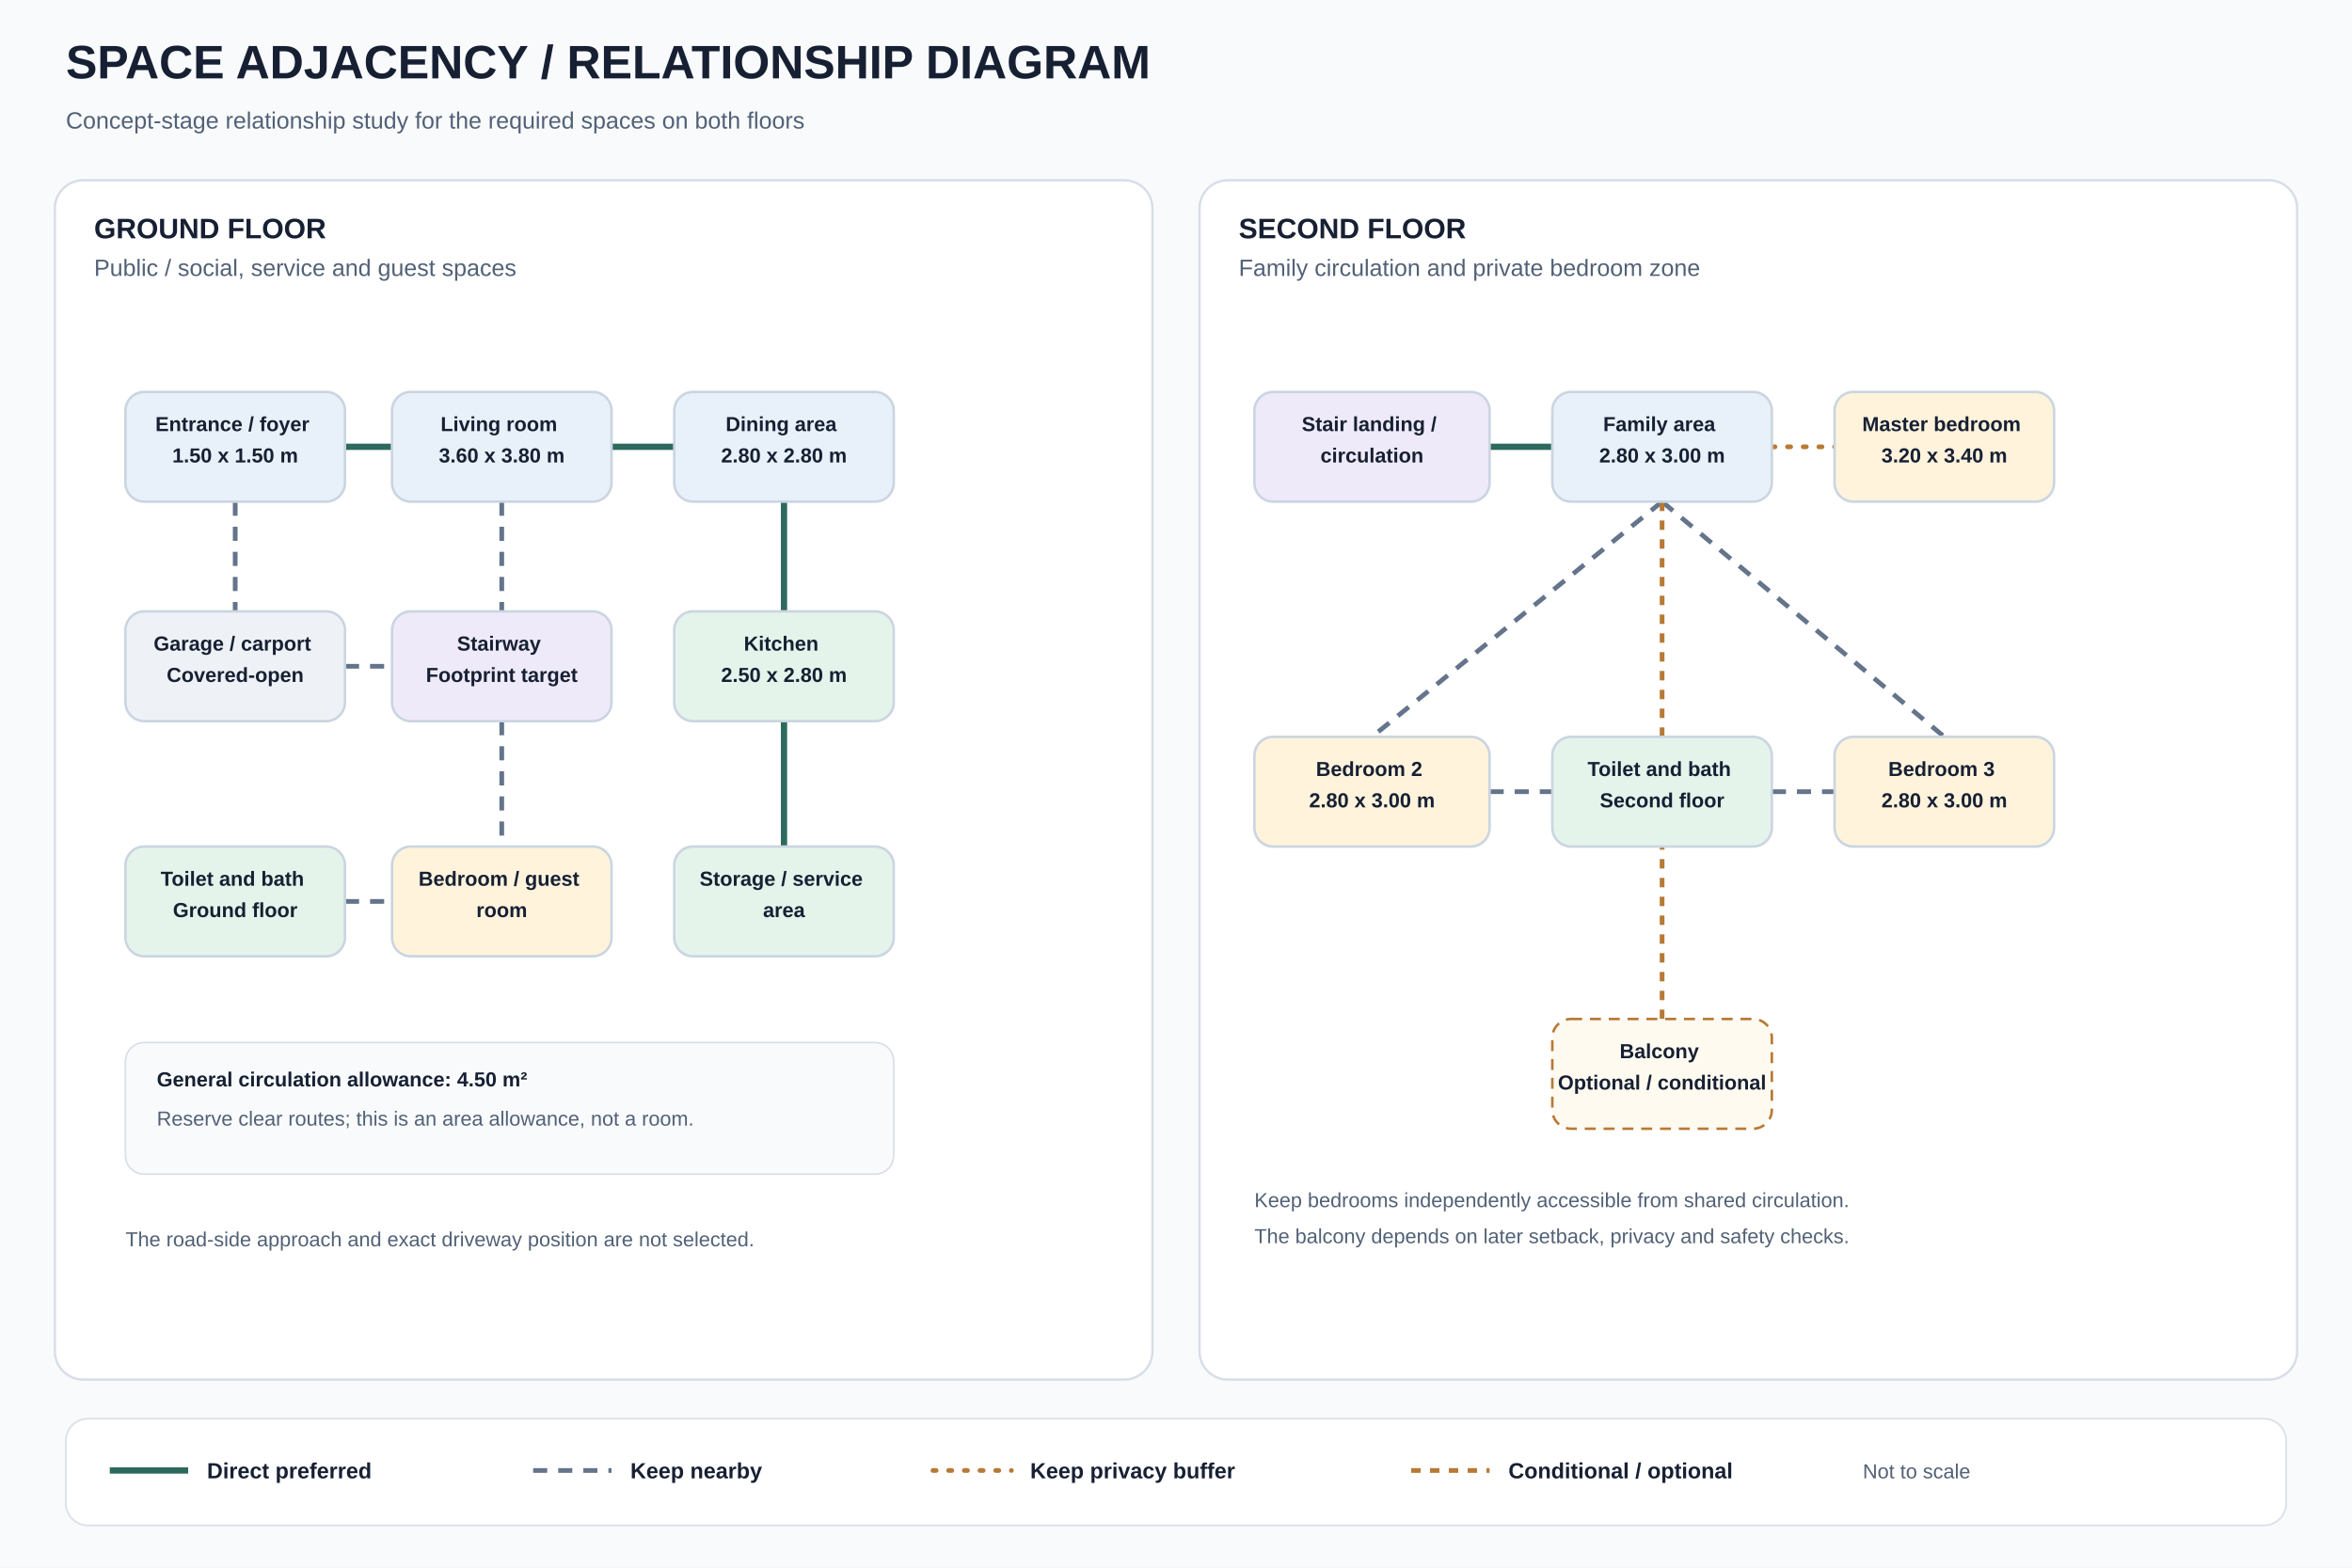
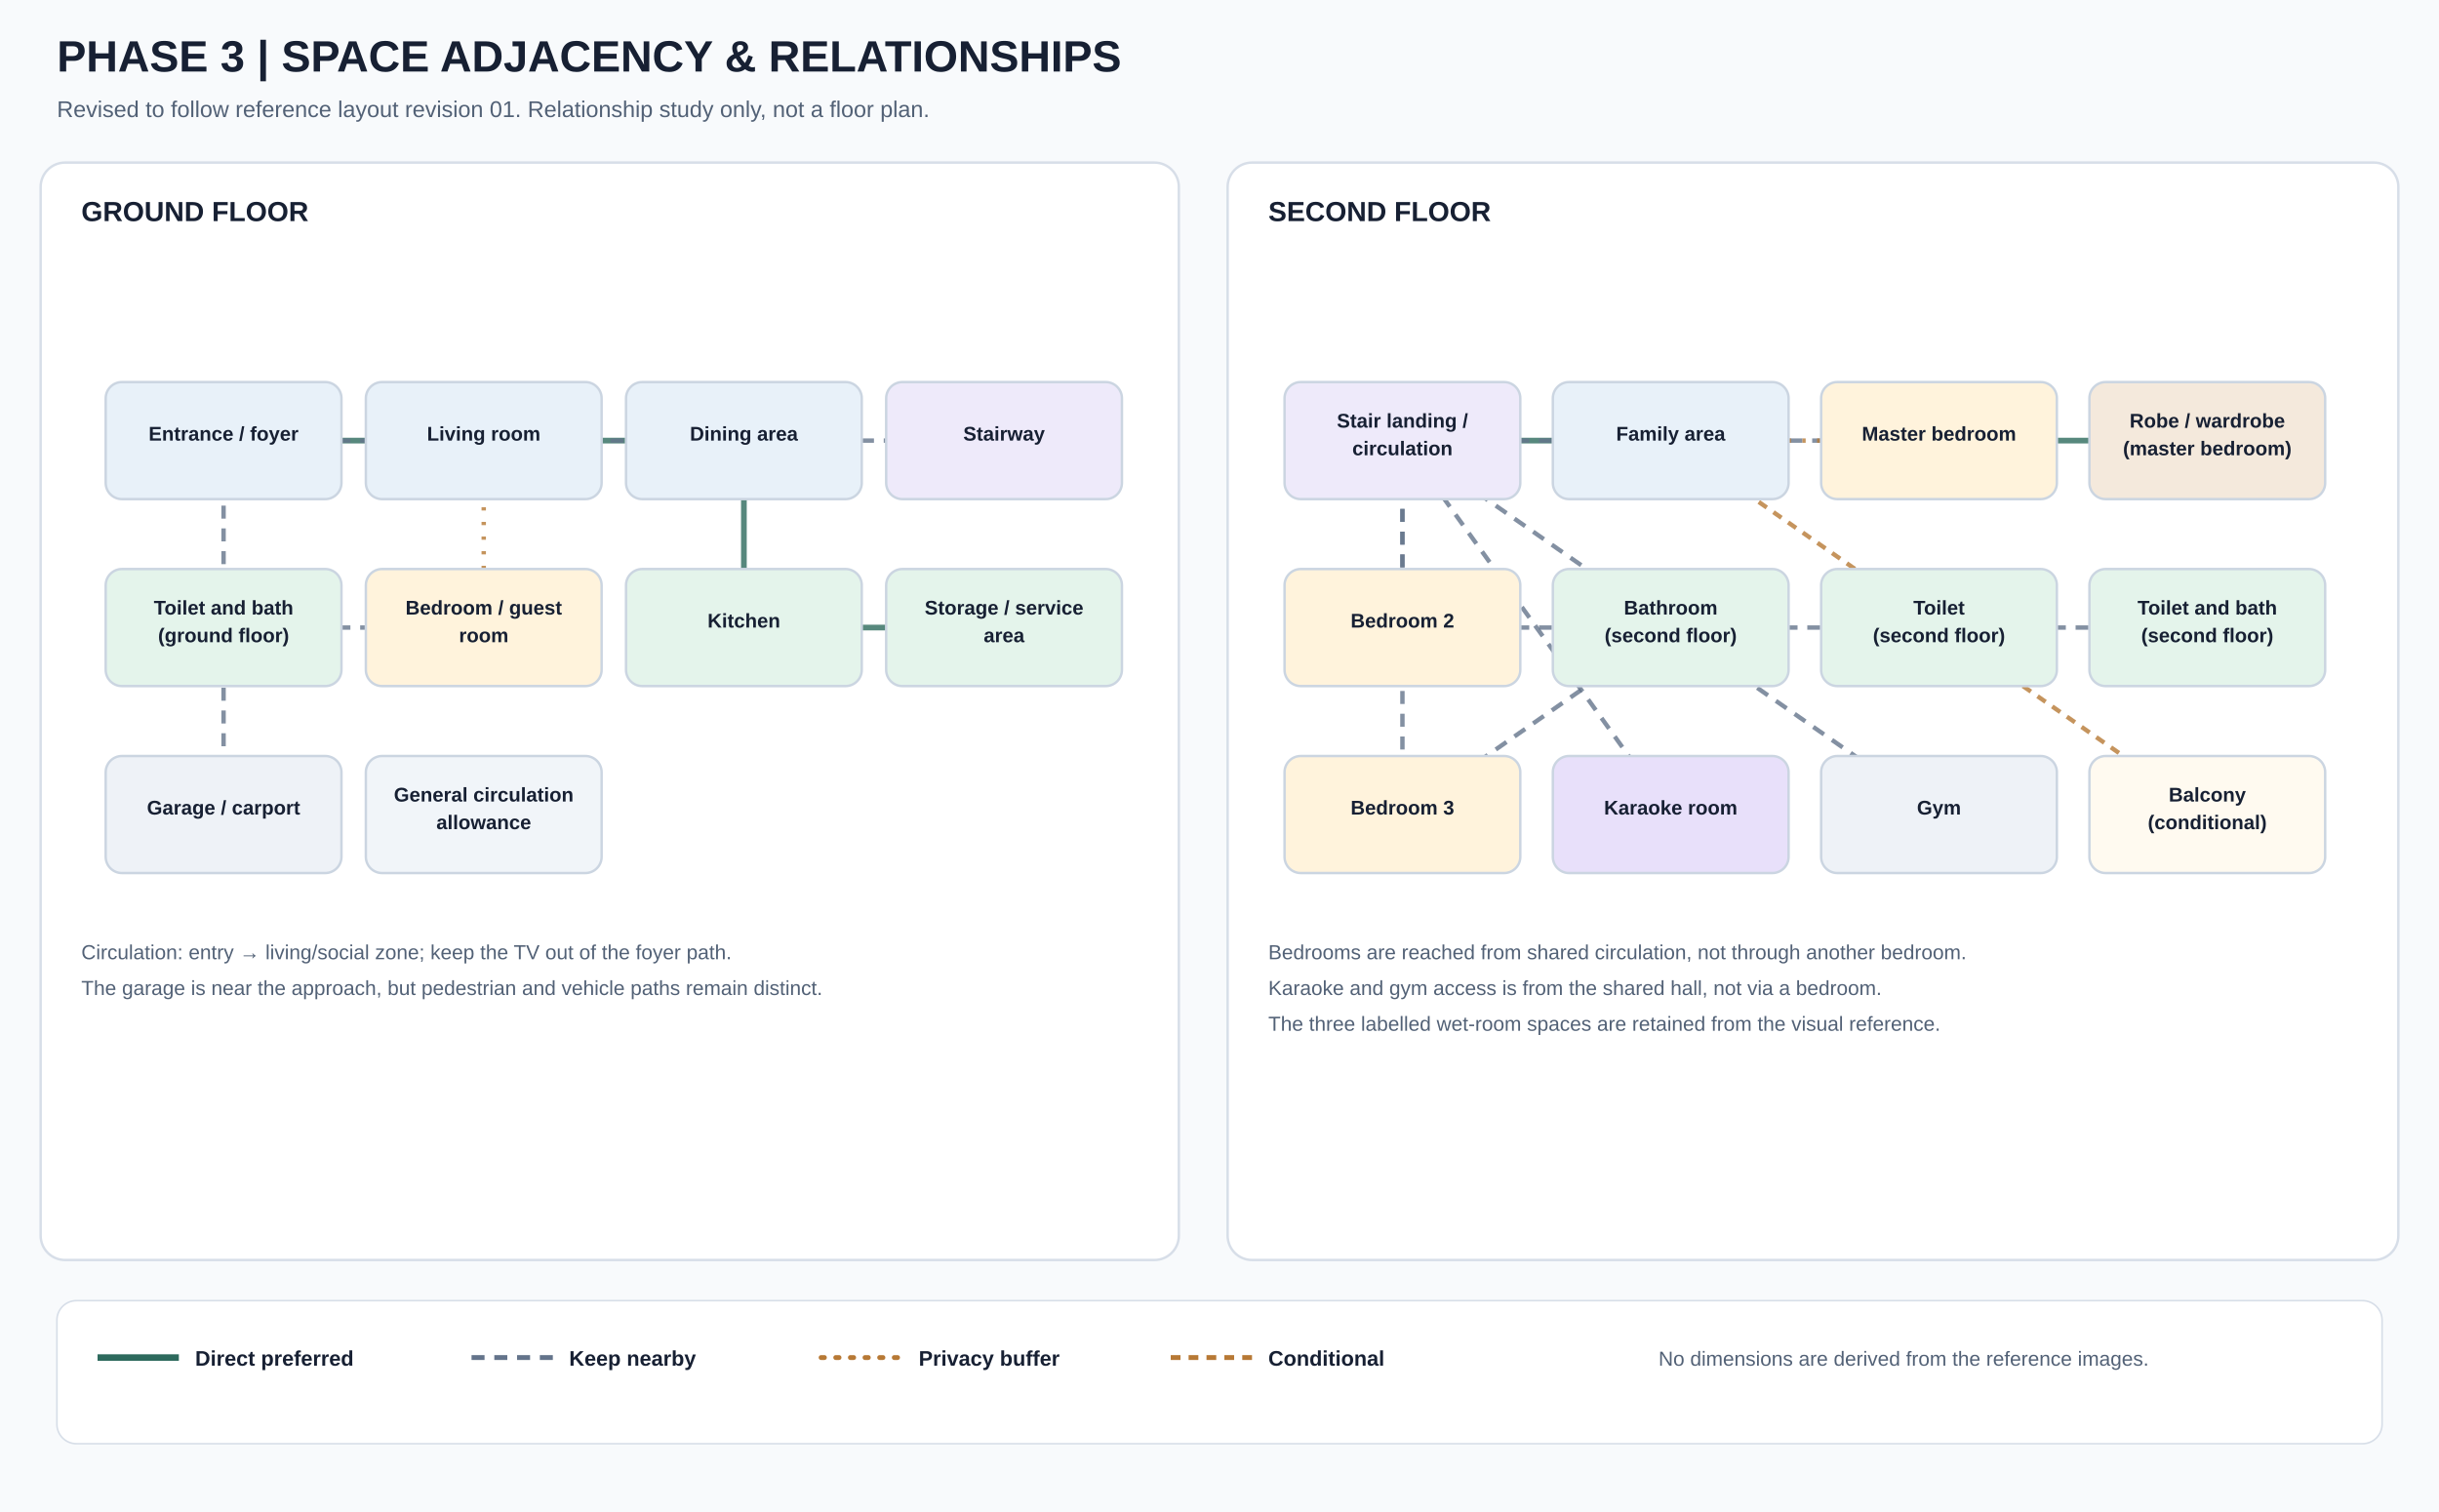
- <svg xmlns="http://www.w3.org/2000/svg" width="1500" height="1000" viewBox="0 0 1500 1000" role="img" aria-labelledby="title description">
-   <style>
-     text{font-family:Arial,Helvetica,sans-serif;fill:#172033}
-     .page-title{font-size:30px;font-weight:700}
-     .sub{font-size:15px;fill:#526176}
-     .panel-title{font-size:18px;font-weight:700}
-     .node-label{font-size:13px;font-weight:600}
-     .note{font-size:13px;fill:#526176}
-     .legend{font-size:14px;font-weight:600}
-   </style>
-   <rect width="1500" height="1000" fill="#f8fafc" />
-   <text class="page-title" x="42" y="50">SPACE ADJACENCY / RELATIONSHIP DIAGRAM</text>
-   <text class="sub" x="42" y="82">Concept-stage relationship study for the required spaces on both floors</text>
-   <rect x="35" y="115" width="700" height="765" rx="18" fill="#ffffff" stroke="#d7dee8" stroke-width="1.5" />
-   <rect x="765" y="115" width="700" height="765" rx="18" fill="#ffffff" stroke="#d7dee8" stroke-width="1.5" />
-   <text class="panel-title" x="60" y="152">GROUND FLOOR</text>
-   <text class="sub" x="60" y="176">Public / social, service and guest spaces</text>
-   <text class="panel-title" x="790" y="152">SECOND FLOOR</text>
-   <text class="sub" x="790" y="176">Family circulation and private bedroom zone</text>
-   <line x1="220" y1="285" x2="250" y2="285" stroke="#2d6a5d" stroke-width="4" />
-   <line x1="390" y1="285" x2="430" y2="285" stroke="#2d6a5d" stroke-width="4" />
-   <line x1="500" y1="320" x2="500" y2="390" stroke="#2d6a5d" stroke-width="4" />
-   <line x1="500" y1="460" x2="500" y2="540" stroke="#2d6a5d" stroke-width="4" />
-   <line x1="150" y1="320" x2="150" y2="390" stroke="#64748b" stroke-width="3" stroke-dasharray="9 7" />
-   <line x1="320" y1="320" x2="320" y2="390" stroke="#64748b" stroke-width="3" stroke-dasharray="9 7" />
-   <line x1="220" y1="425" x2="250" y2="425" stroke="#64748b" stroke-width="3" stroke-dasharray="9 7" />
-   <line x1="220" y1="575" x2="250" y2="575" stroke="#64748b" stroke-width="3" stroke-dasharray="9 7" />
-   <line x1="320" y1="460" x2="320" y2="540" stroke="#64748b" stroke-width="3" stroke-dasharray="9 7" />
-   <g>
-     <rect x="80" y="250" width="140" height="70" rx="12" fill="#e8f1f9" stroke="#cbd5e1" stroke-width="1.6" />
-     <text class="node-label" x="150" y="275" text-anchor="middle">
-       <tspan x="150" dy="0">Entrance / foyer</tspan>
-       <tspan x="150" dy="20">1.50 x 1.50 m</tspan>
-     </text>
+ <svg xmlns="http://www.w3.org/2000/svg" width="1500" height="930" viewBox="0 0 1500 930" role="img" aria-labelledby="title description">
+   <style>text{font-family:Arial,Helvetica,sans-serif;fill:#172033}.title{font-size:27px;font-weight:800}.sub{font-size:14px;fill:#526176}.section{font-size:17px;font-weight:800}.note{font-size:12.5px;fill:#526176}.legend{font-size:13px;font-weight:650}</style>
+   <rect width="1500" height="930" fill="#f8fafc" />
+   <text class="title" x="35" y="44">PHASE 3  |  SPACE ADJACENCY &amp; RELATIONSHIPS</text>
+   <text class="sub" x="35" y="72">Revised to follow reference layout revision 01. Relationship study only, not a floor plan.</text>
+   <rect x="25" y="100" width="700" height="675" rx="15" fill="#fff" stroke="#d7dee8" stroke-width="1.5" />
+   <rect x="755" y="100" width="720" height="675" rx="15" fill="#fff" stroke="#d7dee8" stroke-width="1.5" />
+   <text x="50" y="136" class="section">GROUND FLOOR</text>
+   <text x="780" y="136" class="section">SECOND FLOOR</text>
+   <line x1="137.5" y1="271" x2="297.5" y2="271" stroke="#2d6a5d" stroke-width="3.5" opacity=".8" />
+   <line x1="297.5" y1="271" x2="457.5" y2="271" stroke="#2d6a5d" stroke-width="3.5" opacity=".8" />
+   <line x1="457.5" y1="271" x2="457.5" y2="386" stroke="#2d6a5d" stroke-width="3.5" opacity=".8" />
+   <line x1="457.5" y1="386" x2="617.5" y2="386" stroke="#2d6a5d" stroke-width="3.5" opacity=".8" />
+   <line x1="137.5" y1="271" x2="617.5" y2="271" stroke="#64748b" stroke-width="2.7" stroke-dasharray="8 6" opacity=".8" />
+   <line x1="137.5" y1="386" x2="297.5" y2="386" stroke="#64748b" stroke-width="2.7" stroke-dasharray="8 6" opacity=".8" />
+   <line x1="297.5" y1="386" x2="297.5" y2="271" stroke="#b77935" stroke-width="2.7" stroke-dasharray="2 7" opacity=".8" />
+   <line x1="137.5" y1="501" x2="137.5" y2="271" stroke="#64748b" stroke-width="2.7" stroke-dasharray="8 6" opacity=".8" />
+   <line x1="862.5" y1="271" x2="1027.5" y2="271" stroke="#2d6a5d" stroke-width="3.5" opacity=".8" />
+   <line x1="862.5" y1="271" x2="862.5" y2="386" stroke="#64748b" stroke-width="2.7" stroke-dasharray="8 6" opacity=".8" />
+   <line x1="862.5" y1="271" x2="862.5" y2="501" stroke="#64748b" stroke-width="2.7" stroke-dasharray="8 6" opacity=".8" />
+   <line x1="862.5" y1="271" x2="1192.5" y2="271" stroke="#64748b" stroke-width="2.7" stroke-dasharray="8 6" opacity=".8" />
+   <line x1="1192.5" y1="271" x2="1357.5" y2="271" stroke="#2d6a5d" stroke-width="3.5" opacity=".8" />
+   <line x1="1027.5" y1="271" x2="1192.5" y2="271" stroke="#b77935" stroke-width="2.7" stroke-dasharray="2 7" opacity=".8" />
+   <line x1="862.5" y1="386" x2="1027.5" y2="386" stroke="#64748b" stroke-width="2.7" stroke-dasharray="8 6" opacity=".8" />
+   <line x1="862.5" y1="501" x2="1027.5" y2="386" stroke="#64748b" stroke-width="2.7" stroke-dasharray="8 6" opacity=".8" />
+   <line x1="1027.5" y1="386" x2="1192.5" y2="386" stroke="#64748b" stroke-width="2.7" stroke-dasharray="8 6" opacity=".8" />
+   <line x1="1192.5" y1="386" x2="1357.5" y2="386" stroke="#64748b" stroke-width="2.7" stroke-dasharray="8 6" opacity=".8" />
+   <line x1="862.5" y1="271" x2="1027.5" y2="501" stroke="#64748b" stroke-width="2.7" stroke-dasharray="8 6" opacity=".8" />
+   <line x1="862.5" y1="271" x2="1192.5" y2="501" stroke="#64748b" stroke-width="2.7" stroke-dasharray="8 6" opacity=".8" />
+   <line x1="1027.5" y1="271" x2="1357.5" y2="501" stroke="#b77935" stroke-width="2.7" stroke-dasharray="6 5" opacity=".8" />
+   <g id="g-foyer" data-space="Entrance / foyer">
+     <rect x="65" y="235" width="145" height="72" rx="10" fill="#e8f1f9" stroke="#cbd5e1" stroke-width="1.5" />
+     <text x="137.5" y="271" text-anchor="middle" font-size="12.2" font-weight="650" fill="#263442">Entrance / foyer</text>
  </g>
-   <g>
-     <rect x="250" y="250" width="140" height="70" rx="12" fill="#e8f1f9" stroke="#cbd5e1" stroke-width="1.6" />
-     <text class="node-label" x="320" y="275" text-anchor="middle">
-       <tspan x="320" dy="0">Living room</tspan>
-       <tspan x="320" dy="20">3.60 x 3.80 m</tspan>
-     </text>
+   <g id="g-living" data-space="Living room">
+     <rect x="225" y="235" width="145" height="72" rx="10" fill="#e8f1f9" stroke="#cbd5e1" stroke-width="1.5" />
+     <text x="297.5" y="271" text-anchor="middle" font-size="12.2" font-weight="650" fill="#263442">Living room</text>
  </g>
-   <g>
-     <rect x="430" y="250" width="140" height="70" rx="12" fill="#e8f1f9" stroke="#cbd5e1" stroke-width="1.6" />
-     <text class="node-label" x="500" y="275" text-anchor="middle">
-       <tspan x="500" dy="0">Dining area</tspan>
-       <tspan x="500" dy="20">2.80 x 2.80 m</tspan>
-     </text>
+   <g id="g-dining" data-space="Dining area">
+     <rect x="385" y="235" width="145" height="72" rx="10" fill="#e8f1f9" stroke="#cbd5e1" stroke-width="1.5" />
+     <text x="457.5" y="271" text-anchor="middle" font-size="12.2" font-weight="650" fill="#263442">Dining area</text>
  </g>
-   <g>
-     <rect x="80" y="390" width="140" height="70" rx="12" fill="#eef2f7" stroke="#cbd5e1" stroke-width="1.6" />
-     <text class="node-label" x="150" y="415" text-anchor="middle">
-       <tspan x="150" dy="0">Garage / carport</tspan>
-       <tspan x="150" dy="20">Covered-open</tspan>
-     </text>
+   <g id="g-stair" data-space="Stairway">
+     <rect x="545" y="235" width="145" height="72" rx="10" fill="#eeeafa" stroke="#cbd5e1" stroke-width="1.5" />
+     <text x="617.5" y="271" text-anchor="middle" font-size="12.2" font-weight="650" fill="#263442">Stairway</text>
  </g>
-   <g>
-     <rect x="250" y="390" width="140" height="70" rx="12" fill="#eeeafa" stroke="#cbd5e1" stroke-width="1.6" />
-     <text class="node-label" x="320" y="415" text-anchor="middle">
-       <tspan x="320" dy="0">Stairway</tspan>
-       <tspan x="320" dy="20">Footprint target</tspan>
-     </text>
+   <g id="g-bath" data-space="Toilet and bath (ground floor)">
+     <rect x="65" y="350" width="145" height="72" rx="10" fill="#e4f4eb" stroke="#cbd5e1" stroke-width="1.5" />
+     <text x="137.5" y="378" text-anchor="middle" font-size="12.2" font-weight="650" fill="#263442">Toilet and bath</text>
+     <text x="137.5" y="395" text-anchor="middle" font-size="12.2" font-weight="650" fill="#263442">(ground floor)</text>
  </g>
-   <g>
-     <rect x="430" y="390" width="140" height="70" rx="12" fill="#e4f4eb" stroke="#cbd5e1" stroke-width="1.6" />
-     <text class="node-label" x="500" y="415" text-anchor="middle">
-       <tspan x="500" dy="0">Kitchen</tspan>
-       <tspan x="500" dy="20">2.50 x 2.80 m</tspan>
-     </text>
+   <g id="g-guest" data-space="Bedroom / guest room">
+     <rect x="225" y="350" width="145" height="72" rx="10" fill="#fff3dc" stroke="#cbd5e1" stroke-width="1.5" />
+     <text x="297.5" y="378" text-anchor="middle" font-size="12.2" font-weight="650" fill="#263442">Bedroom / guest</text>
+     <text x="297.5" y="395" text-anchor="middle" font-size="12.2" font-weight="650" fill="#263442">room</text>
  </g>
-   <g>
-     <rect x="80" y="540" width="140" height="70" rx="12" fill="#e4f4eb" stroke="#cbd5e1" stroke-width="1.6" />
-     <text class="node-label" x="150" y="565" text-anchor="middle">
-       <tspan x="150" dy="0">Toilet and bath</tspan>
-       <tspan x="150" dy="20">Ground floor</tspan>
-     </text>
+   <g id="g-kitchen" data-space="Kitchen">
+     <rect x="385" y="350" width="145" height="72" rx="10" fill="#e4f4eb" stroke="#cbd5e1" stroke-width="1.5" />
+     <text x="457.5" y="386" text-anchor="middle" font-size="12.2" font-weight="650" fill="#263442">Kitchen</text>
  </g>
-   <g>
-     <rect x="250" y="540" width="140" height="70" rx="12" fill="#fff3dc" stroke="#cbd5e1" stroke-width="1.6" />
-     <text class="node-label" x="320" y="565" text-anchor="middle">
-       <tspan x="320" dy="0">Bedroom / guest</tspan>
-       <tspan x="320" dy="20">room</tspan>
-     </text>
+   <g id="g-storage" data-space="Storage / service area">
+     <rect x="545" y="350" width="145" height="72" rx="10" fill="#e4f4eb" stroke="#cbd5e1" stroke-width="1.5" />
+     <text x="617.5" y="378" text-anchor="middle" font-size="12.2" font-weight="650" fill="#263442">Storage / service</text>
+     <text x="617.5" y="395" text-anchor="middle" font-size="12.2" font-weight="650" fill="#263442">area</text>
  </g>
-   <g>
-     <rect x="430" y="540" width="140" height="70" rx="12" fill="#e4f4eb" stroke="#cbd5e1" stroke-width="1.6" />
-     <text class="node-label" x="500" y="565" text-anchor="middle">
-       <tspan x="500" dy="0">Storage / service</tspan>
-       <tspan x="500" dy="20">area</tspan>
-     </text>
+   <g id="g-garage" data-space="Garage / carport">
+     <rect x="65" y="465" width="145" height="72" rx="10" fill="#eef2f7" stroke="#cbd5e1" stroke-width="1.5" />
+     <text x="137.5" y="501" text-anchor="middle" font-size="12.2" font-weight="650" fill="#263442">Garage / carport</text>
  </g>
-   <rect x="80" y="665" width="490" height="84" rx="12" fill="#f8fafc" stroke="#d7dee8" />
-   <text class="node-label" x="100" y="693">General circulation allowance: 4.50 m²</text>
-   <text class="note" x="100" y="718">Reserve clear routes; this is an area allowance, not a room.</text>
-   <text class="note" x="80" y="795">The road-side approach and exact driveway position are not selected.</text>
-   <line x1="950" y1="285" x2="990" y2="285" stroke="#2d6a5d" stroke-width="4" />
-   <line x1="1130" y1="285" x2="1170" y2="285" stroke="#b77935" stroke-width="3" stroke-dasharray="2 8" stroke-linecap="round" />
-   <line x1="1060" y1="320" x2="875" y2="470" stroke="#64748b" stroke-width="3" stroke-dasharray="9 7" />
-   <line x1="1060" y1="320" x2="1240" y2="470" stroke="#64748b" stroke-width="3" stroke-dasharray="9 7" />
-   <line x1="950" y1="505" x2="990" y2="505" stroke="#64748b" stroke-width="3" stroke-dasharray="9 7" />
-   <line x1="1130" y1="505" x2="1170" y2="505" stroke="#64748b" stroke-width="3" stroke-dasharray="9 7" />
-   <line x1="1060" y1="320" x2="1060" y2="650" stroke="#b77935" stroke-width="3" stroke-dasharray="6 6" />
-   <g>
-     <rect x="800" y="250" width="150" height="70" rx="12" fill="#eeeafa" stroke="#cbd5e1" stroke-width="1.6" />
-     <text class="node-label" x="875" y="275" text-anchor="middle">
-       <tspan x="875" dy="0">Stair landing /</tspan>
-       <tspan x="875" dy="20">circulation</tspan>
-     </text>
+   <g id="g-circ" data-space="General circulation allowance">
+     <rect x="225" y="465" width="145" height="72" rx="10" fill="#f1f5f9" stroke="#cbd5e1" stroke-width="1.5" />
+     <text x="297.5" y="493" text-anchor="middle" font-size="12.2" font-weight="650" fill="#263442">General circulation</text>
+     <text x="297.5" y="510" text-anchor="middle" font-size="12.2" font-weight="650" fill="#263442">allowance</text>
  </g>
-   <g>
-     <rect x="990" y="250" width="140" height="70" rx="12" fill="#e8f1f9" stroke="#cbd5e1" stroke-width="1.6" />
-     <text class="node-label" x="1060" y="275" text-anchor="middle">
-       <tspan x="1060" dy="0">Family area</tspan>
-       <tspan x="1060" dy="20">2.80 x 3.00 m</tspan>
-     </text>
+   <g id="s-stair" data-space="Stair landing / circulation">
+     <rect x="790" y="235" width="145" height="72" rx="10" fill="#eeeafa" stroke="#cbd5e1" stroke-width="1.5" />
+     <text x="862.5" y="263" text-anchor="middle" font-size="12.2" font-weight="650" fill="#263442">Stair landing /</text>
+     <text x="862.5" y="280" text-anchor="middle" font-size="12.2" font-weight="650" fill="#263442">circulation</text>
  </g>
-   <g>
-     <rect x="1170" y="250" width="140" height="70" rx="12" fill="#fff3dc" stroke="#cbd5e1" stroke-width="1.6" />
-     <text class="node-label" x="1240" y="275" text-anchor="middle">
-       <tspan x="1240" dy="0">Master bedroom</tspan>
-       <tspan x="1240" dy="20">3.20 x 3.40 m</tspan>
-     </text>
+   <g id="s-family" data-space="Family area">
+     <rect x="955" y="235" width="145" height="72" rx="10" fill="#e8f1f9" stroke="#cbd5e1" stroke-width="1.5" />
+     <text x="1027.5" y="271" text-anchor="middle" font-size="12.2" font-weight="650" fill="#263442">Family area</text>
  </g>
-   <g>
-     <rect x="800" y="470" width="150" height="70" rx="12" fill="#fff3dc" stroke="#cbd5e1" stroke-width="1.6" />
-     <text class="node-label" x="875" y="495" text-anchor="middle">
-       <tspan x="875" dy="0">Bedroom 2</tspan>
-       <tspan x="875" dy="20">2.80 x 3.00 m</tspan>
-     </text>
+   <g id="s-master" data-space="Master bedroom">
+     <rect x="1120" y="235" width="145" height="72" rx="10" fill="#fff3dc" stroke="#cbd5e1" stroke-width="1.5" />
+     <text x="1192.5" y="271" text-anchor="middle" font-size="12.2" font-weight="650" fill="#263442">Master bedroom</text>
  </g>
-   <g>
-     <rect x="990" y="470" width="140" height="70" rx="12" fill="#e4f4eb" stroke="#cbd5e1" stroke-width="1.6" />
-     <text class="node-label" x="1060" y="495" text-anchor="middle">
-       <tspan x="1060" dy="0">Toilet and bath</tspan>
-       <tspan x="1060" dy="20">Second floor</tspan>
-     </text>
+   <g id="s-robe" data-space="Robe / wardrobe (master bedroom)">
+     <rect x="1285" y="235" width="145" height="72" rx="10" fill="#f4e9dc" stroke="#cbd5e1" stroke-width="1.5" />
+     <text x="1357.5" y="263" text-anchor="middle" font-size="12.2" font-weight="650" fill="#263442">Robe / wardrobe</text>
+     <text x="1357.5" y="280" text-anchor="middle" font-size="12.2" font-weight="650" fill="#263442">(master bedroom)</text>
  </g>
-   <g>
-     <rect x="1170" y="470" width="140" height="70" rx="12" fill="#fff3dc" stroke="#cbd5e1" stroke-width="1.6" />
-     <text class="node-label" x="1240" y="495" text-anchor="middle">
-       <tspan x="1240" dy="0">Bedroom 3</tspan>
-       <tspan x="1240" dy="20">2.80 x 3.00 m</tspan>
-     </text>
+   <g id="s-bed2" data-space="Bedroom 2">
+     <rect x="790" y="350" width="145" height="72" rx="10" fill="#fff3dc" stroke="#cbd5e1" stroke-width="1.5" />
+     <text x="862.5" y="386" text-anchor="middle" font-size="12.2" font-weight="650" fill="#263442">Bedroom 2</text>
  </g>
-   <g>
-     <rect x="990" y="650" width="140" height="70" rx="12" fill="#fffaf0" stroke="#b77935" stroke-width="1.6" stroke-dasharray="7 5" />
-     <text class="node-label" x="1060" y="675" text-anchor="middle">
-       <tspan x="1060" dy="0">Balcony</tspan>
-       <tspan x="1060" dy="20">Optional / conditional</tspan>
-     </text>
+   <g id="s-bath" data-space="Bathroom (second floor)">
+     <rect x="955" y="350" width="145" height="72" rx="10" fill="#e4f4eb" stroke="#cbd5e1" stroke-width="1.5" />
+     <text x="1027.5" y="378" text-anchor="middle" font-size="12.2" font-weight="650" fill="#263442">Bathroom</text>
+     <text x="1027.5" y="395" text-anchor="middle" font-size="12.2" font-weight="650" fill="#263442">(second floor)</text>
  </g>
-   <text class="note" x="800" y="770">Keep bedrooms independently accessible from shared circulation.</text>
-   <text class="note" x="800" y="793">The balcony depends on later setback, privacy and safety checks.</text>
-   <rect x="42" y="905" width="1416" height="68" rx="14" fill="#ffffff" stroke="#d7dee8" />
-   <line x1="70" y1="938" x2="120" y2="938" stroke="#2d6a5d" stroke-width="4" />
-   <text class="legend" x="132" y="943">Direct preferred</text>
-   <line x1="340" y1="938" x2="390" y2="938" stroke="#64748b" stroke-width="3" stroke-dasharray="9 7" />
-   <text class="legend" x="402" y="943">Keep nearby</text>
-   <line x1="595" y1="938" x2="645" y2="938" stroke="#b77935" stroke-width="3" stroke-dasharray="2 8" stroke-linecap="round" />
-   <text class="legend" x="657" y="943">Keep privacy buffer</text>
-   <line x1="900" y1="938" x2="950" y2="938" stroke="#b77935" stroke-width="3" stroke-dasharray="6 6" />
-   <text class="legend" x="962" y="943">Conditional / optional</text>
-   <text class="note" x="1188" y="943">Not to scale</text>
+   <g id="s-toilet" data-space="Toilet (second floor)">
+     <rect x="1120" y="350" width="145" height="72" rx="10" fill="#e4f4eb" stroke="#cbd5e1" stroke-width="1.5" />
+     <text x="1192.5" y="378" text-anchor="middle" font-size="12.2" font-weight="650" fill="#263442">Toilet</text>
+     <text x="1192.5" y="395" text-anchor="middle" font-size="12.2" font-weight="650" fill="#263442">(second floor)</text>
+   </g>
+   <g id="s-tb" data-space="Toilet and bath (second floor)">
+     <rect x="1285" y="350" width="145" height="72" rx="10" fill="#e4f4eb" stroke="#cbd5e1" stroke-width="1.5" />
+     <text x="1357.5" y="378" text-anchor="middle" font-size="12.2" font-weight="650" fill="#263442">Toilet and bath</text>
+     <text x="1357.5" y="395" text-anchor="middle" font-size="12.2" font-weight="650" fill="#263442">(second floor)</text>
+   </g>
+   <g id="s-bed3" data-space="Bedroom 3">
+     <rect x="790" y="465" width="145" height="72" rx="10" fill="#fff3dc" stroke="#cbd5e1" stroke-width="1.5" />
+     <text x="862.5" y="501" text-anchor="middle" font-size="12.2" font-weight="650" fill="#263442">Bedroom 3</text>
+   </g>
+   <g id="s-karaoke" data-space="Karaoke room">
+     <rect x="955" y="465" width="145" height="72" rx="10" fill="#e8e0fa" stroke="#cbd5e1" stroke-width="1.5" />
+     <text x="1027.5" y="501" text-anchor="middle" font-size="12.2" font-weight="650" fill="#263442">Karaoke room</text>
+   </g>
+   <g id="s-gym" data-space="Gym">
+     <rect x="1120" y="465" width="145" height="72" rx="10" fill="#eef2f7" stroke="#cbd5e1" stroke-width="1.5" />
+     <text x="1192.5" y="501" text-anchor="middle" font-size="12.2" font-weight="650" fill="#263442">Gym</text>
+   </g>
+   <g id="s-balcony" data-space="Balcony (if appropriate)">
+     <rect x="1285" y="465" width="145" height="72" rx="10" fill="#fffaf0" stroke="#cbd5e1" stroke-width="1.5" />
+     <text x="1357.5" y="493" text-anchor="middle" font-size="12.2" font-weight="650" fill="#263442">Balcony</text>
+     <text x="1357.5" y="510" text-anchor="middle" font-size="12.2" font-weight="650" fill="#263442">(conditional)</text>
+   </g>
+   <text x="50" y="590" class="note">Circulation: entry → living/social zone; keep the TV out of the foyer path.</text>
+   <text x="50" y="612" class="note">The garage is near the approach, but pedestrian and vehicle paths remain distinct.</text>
+   <text x="780" y="590" class="note">Bedrooms are reached from shared circulation, not through another bedroom.</text>
+   <text x="780" y="612" class="note">Karaoke and gym access is from the shared hall, not via a bedroom.</text>
+   <text x="780" y="634" class="note">The three labelled wet-room spaces are retained from the visual reference.</text>
+   <rect x="35" y="800" width="1430" height="88" rx="12" fill="#fff" stroke="#d7dee8" />
+   <line x1="60" y1="835" x2="110" y2="835" stroke="#2d6a5d" stroke-width="4" />
+   <text x="120" y="840" class="legend">Direct preferred</text>
+   <line x1="290" y1="835" x2="340" y2="835" stroke="#64748b" stroke-width="3" stroke-dasharray="8 6" />
+   <text x="350" y="840" class="legend">Keep nearby</text>
+   <line x1="505" y1="835" x2="555" y2="835" stroke="#b77935" stroke-width="3" stroke-dasharray="2 7" stroke-linecap="round" />
+   <text x="565" y="840" class="legend">Privacy buffer</text>
+   <line x1="720" y1="835" x2="770" y2="835" stroke="#b77935" stroke-width="3" stroke-dasharray="6 5" />
+   <text x="780" y="840" class="legend">Conditional</text>
+   <text x="1020" y="840" class="note">No dimensions are derived from the reference images.</text>
</svg>
